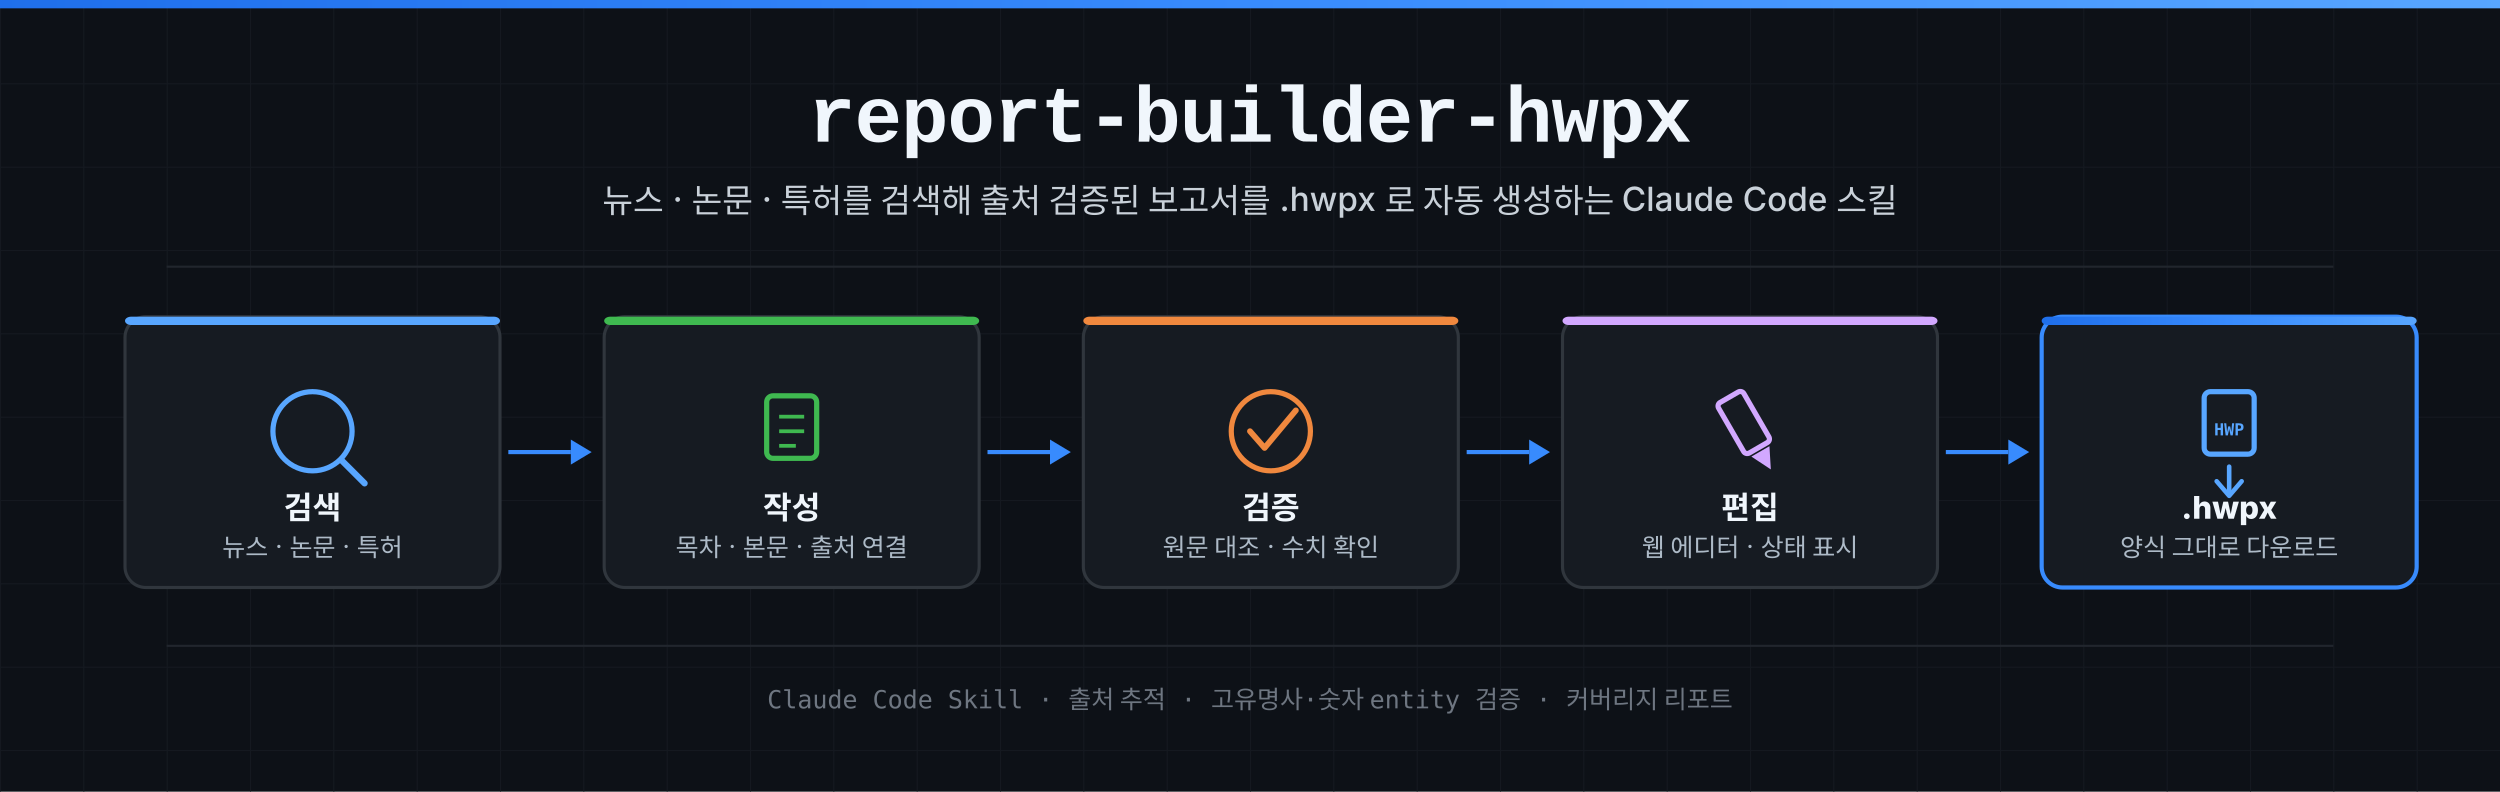
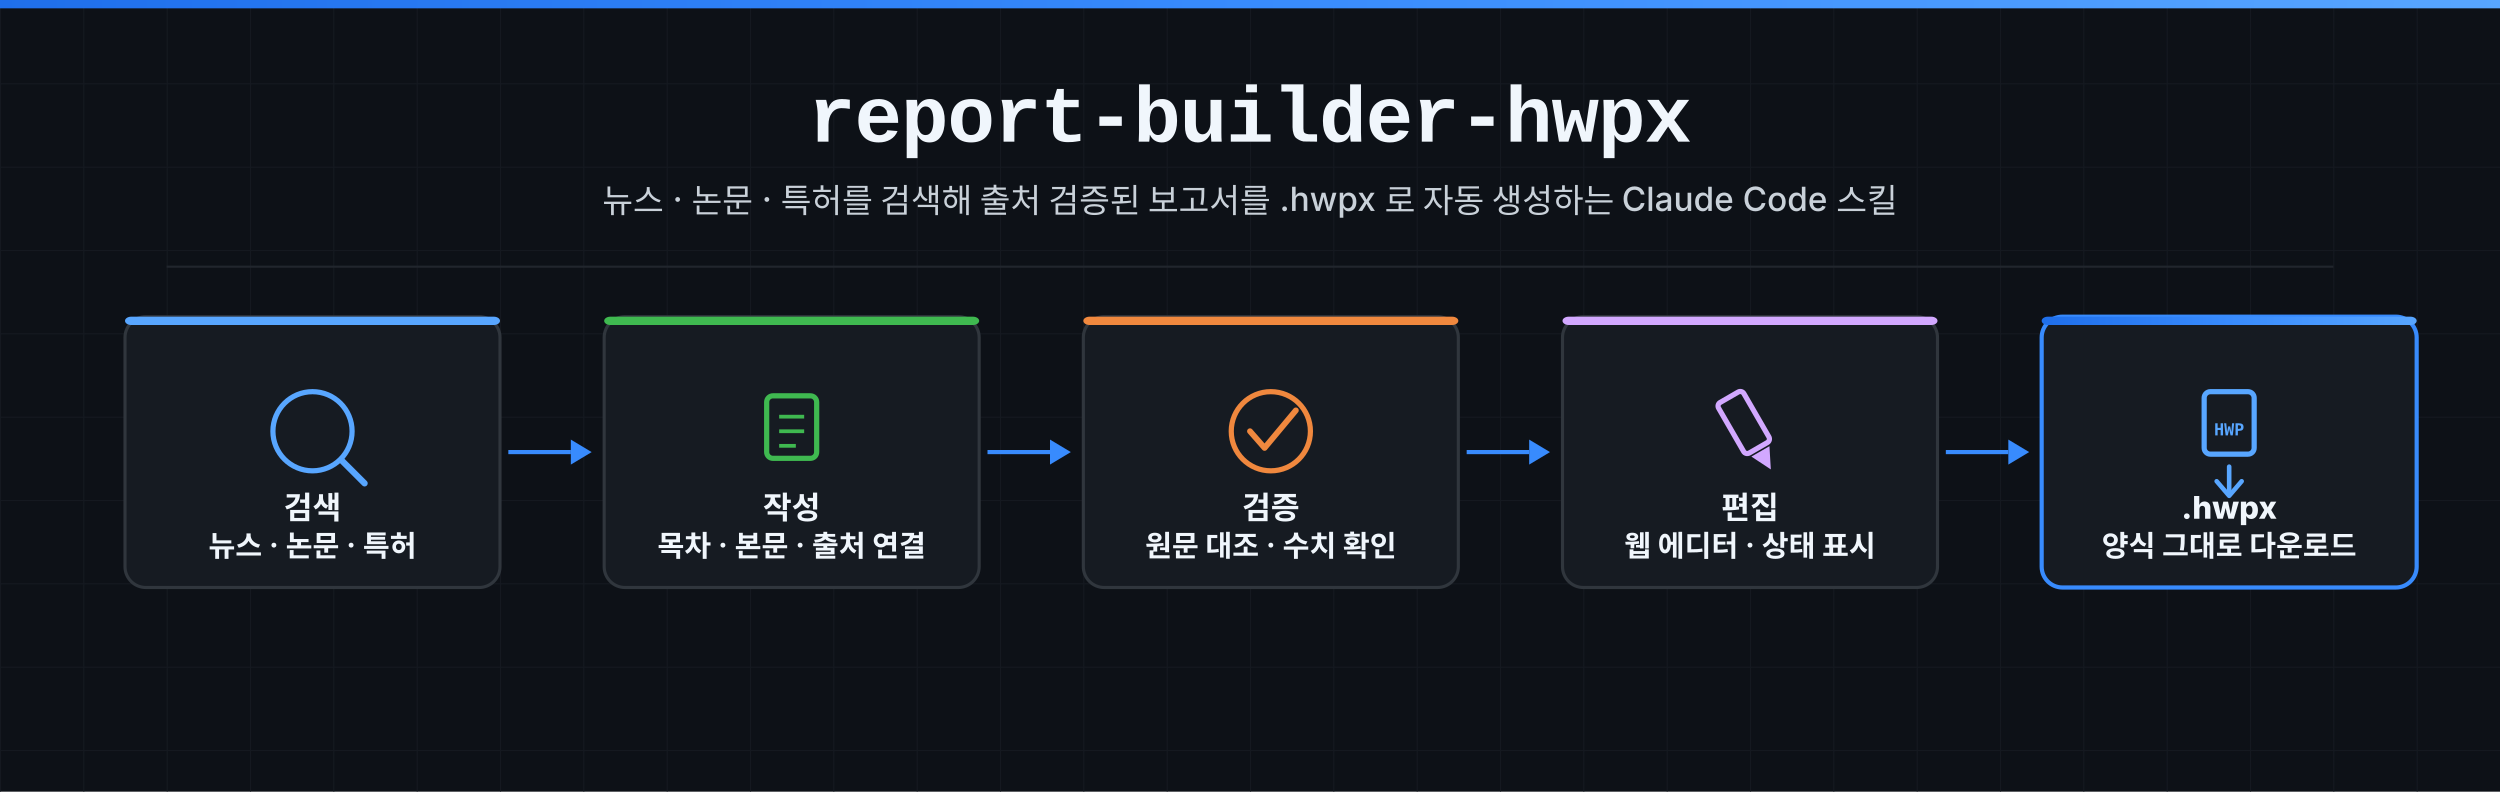
<svg xmlns="http://www.w3.org/2000/svg" width="1200" height="380" viewBox="0 0 1200 380">
  <defs>
    <linearGradient id="topbar" x1="0%" y1="0%" x2="100%" y2="0%">
      <stop offset="0%" stop-color="#1f6feb" />
      <stop offset="50%" stop-color="#388bfd" />
      <stop offset="100%" stop-color="#58a6ff" />
    </linearGradient>
    <pattern id="grid" width="40" height="40" patternUnits="userSpaceOnUse">
      <path d="M 40 0 L 0 0 0 40" fill="none" stroke="#161b22" stroke-width="1" />
    </pattern>
  </defs>
  <rect width="1200" height="380" fill="#0d1117" />
  <rect width="1200" height="380" fill="url(#grid)" opacity="0.8" />
  <rect x="0" y="0" width="1200" height="4" fill="url(#topbar)" />
  <text x="600" y="68" text-anchor="middle" fill="#f0f6fc" font-size="38" font-weight="700" font-family="'SFMono-Regular', 'Consolas', 'Liberation Mono', monospace" letter-spacing="-0.5">
    report-builder-hwpx
  </text>
  <text x="600" y="102" text-anchor="middle" fill="#c9d1d9" font-size="16" font-weight="500" font-family="-apple-system, BlinkMacSystemFont, 'Segoe UI', sans-serif">
    뉴스 · 논문 · 특허를 검색해 출처 검증된 보고서를 .hwpx 로 자동 생성하는 Claude Code 스킬
  </text>
  <line x1="80" y1="128" x2="1120" y2="128" stroke="#21262d" stroke-width="1" />
  <rect x="60" y="152" width="180" height="130" rx="10" fill="#161b22" stroke="#30363d" stroke-width="1.5" />
  <rect x="60" y="152" width="180" height="4" rx="3" fill="#58a6ff" />
  <circle cx="150" cy="207" r="19" fill="none" stroke="#58a6ff" stroke-width="2.5" />
  <line x1="164" y1="221" x2="175" y2="232" stroke="#58a6ff" stroke-width="3" stroke-linecap="round" />
  <text x="150" y="249" text-anchor="middle" fill="#f0f6fc" font-size="15" font-weight="800" font-family="-apple-system, sans-serif">검색</text>
-   <text x="150" y="267" text-anchor="middle" fill="#adbac7" font-size="12" font-family="-apple-system, sans-serif">뉴스 · 논문 · 특허</text>
+   <text x="150" y="267" text-anchor="middle" fill="#f0f6fc" font-size="14" font-weight="700" font-family="-apple-system, sans-serif">뉴스 · 논문 · 특허</text>
  <line x1="244" y1="217" x2="274" y2="217" stroke="#388bfd" stroke-width="2" />
  <polygon points="274,211 284,217 274,223" fill="#388bfd" />
  <rect x="290" y="152" width="180" height="130" rx="10" fill="#161b22" stroke="#30363d" stroke-width="1.5" />
  <rect x="290" y="152" width="180" height="4" rx="3" fill="#3fb950" />
  <rect x="368" y="190" width="24" height="30" rx="3" fill="none" stroke="#3fb950" stroke-width="2.5" />
  <line x1="374" y1="200" x2="386" y2="200" stroke="#3fb950" stroke-width="1.8" />
  <line x1="374" y1="207" x2="386" y2="207" stroke="#3fb950" stroke-width="1.8" />
  <line x1="374" y1="214" x2="382" y2="214" stroke="#3fb950" stroke-width="1.8" />
  <text x="380" y="249" text-anchor="middle" fill="#f0f6fc" font-size="15" font-weight="800" font-family="-apple-system, sans-serif">작성</text>
-   <text x="380" y="267" text-anchor="middle" fill="#adbac7" font-size="12" font-family="-apple-system, sans-serif">목차 · 본문 · 출처 연결</text>
+   <text x="380" y="267" text-anchor="middle" fill="#f0f6fc" font-size="14" font-weight="700" font-family="-apple-system, sans-serif">목차 · 본문 · 출처 연결</text>
  <line x1="474" y1="217" x2="504" y2="217" stroke="#388bfd" stroke-width="2" />
  <polygon points="504,211 514,217 504,223" fill="#388bfd" />
  <rect x="520" y="152" width="180" height="130" rx="10" fill="#161b22" stroke="#30363d" stroke-width="1.5" />
  <rect x="520" y="152" width="180" height="4" rx="3" fill="#f0883e" />
  <circle cx="610" cy="207" r="19" fill="none" stroke="#f0883e" stroke-width="2.5" />
  <polyline points="600,207 607,215 622,197" fill="none" stroke="#f0883e" stroke-width="2.8" stroke-linecap="round" stroke-linejoin="round" />
  <text x="610" y="249" text-anchor="middle" fill="#f0f6fc" font-size="15" font-weight="800" font-family="-apple-system, sans-serif">검증</text>
-   <text x="610" y="267" text-anchor="middle" fill="#adbac7" font-size="12" font-family="-apple-system, sans-serif">원문 대조 · 수치 확인</text>
+   <text x="610" y="267" text-anchor="middle" fill="#f0f6fc" font-size="14" font-weight="700" font-family="-apple-system, sans-serif">원문 대조 · 수치 확인</text>
  <line x1="704" y1="217" x2="734" y2="217" stroke="#388bfd" stroke-width="2" />
  <polygon points="734,211 744,217 734,223" fill="#388bfd" />
  <rect x="750" y="152" width="180" height="130" rx="10" fill="#161b22" stroke="#30363d" stroke-width="1.5" />
  <rect x="750" y="152" width="180" height="4" rx="3" fill="#d2a8ff" />
  <g transform="translate(840, 208)">
    <rect x="-7" y="-20" width="14" height="28" rx="2" transform="rotate(-30)" fill="none" stroke="#d2a8ff" stroke-width="2.5" />
    <polygon points="-5,10 0,20 5,10" transform="rotate(-30)" fill="#d2a8ff" />
  </g>
  <text x="840" y="249" text-anchor="middle" fill="#f0f6fc" font-size="15" font-weight="800" font-family="-apple-system, sans-serif">편집</text>
-   <text x="840" y="267" text-anchor="middle" fill="#adbac7" font-size="12" font-family="-apple-system, sans-serif">웹 에디터 · 상태 표시</text>
+   <text x="840" y="267" text-anchor="middle" fill="#f0f6fc" font-size="14" font-weight="700" font-family="-apple-system, sans-serif">웹 에디터 · 상태 표시</text>
  <line x1="934" y1="217" x2="964" y2="217" stroke="#388bfd" stroke-width="2" />
  <polygon points="964,211 974,217 964,223" fill="#388bfd" />
  <rect x="980" y="152" width="180" height="130" rx="10" fill="#161b22" stroke="#388bfd" stroke-width="2" />
  <rect x="980" y="152" width="180" height="4" rx="3" fill="url(#topbar)" />
  <rect x="1058" y="188" width="24" height="30" rx="3" fill="none" stroke="#58a6ff" stroke-width="2.5" />
  <text x="1070" y="209" text-anchor="middle" fill="#58a6ff" font-size="8" font-weight="700" font-family="monospace">HWP</text>
  <line x1="1070" y1="224" x2="1070" y2="236" stroke="#58a6ff" stroke-width="2.2" stroke-linecap="round" />
  <polyline points="1064,231 1070,238 1076,231" fill="none" stroke="#58a6ff" stroke-width="2.2" stroke-linecap="round" stroke-linejoin="round" />
  <text x="1070" y="249" text-anchor="middle" fill="#f0f6fc" font-size="15" font-weight="800" font-family="-apple-system, sans-serif">.hwpx</text>
-   <text x="1070" y="267" text-anchor="middle" fill="#adbac7" font-size="12" font-family="-apple-system, sans-serif">양식 그대로 다운로드</text>
-   <line x1="80" y1="310" x2="1120" y2="310" stroke="#21262d" stroke-width="1" />
-   <text x="600" y="340" text-anchor="middle" fill="#6e7681" font-size="12" font-family="'SFMono-Regular', 'Consolas', monospace">
-     Claude Code Skill  ·  출처 추적  ·  고유명사·숫자 entity 검증  ·  커버리지 리포트
-   </text>
+   <text x="1070" y="267" text-anchor="middle" fill="#f0f6fc" font-size="14" font-weight="700" font-family="-apple-system, sans-serif">양식 그대로 다운로드</text>
</svg>
